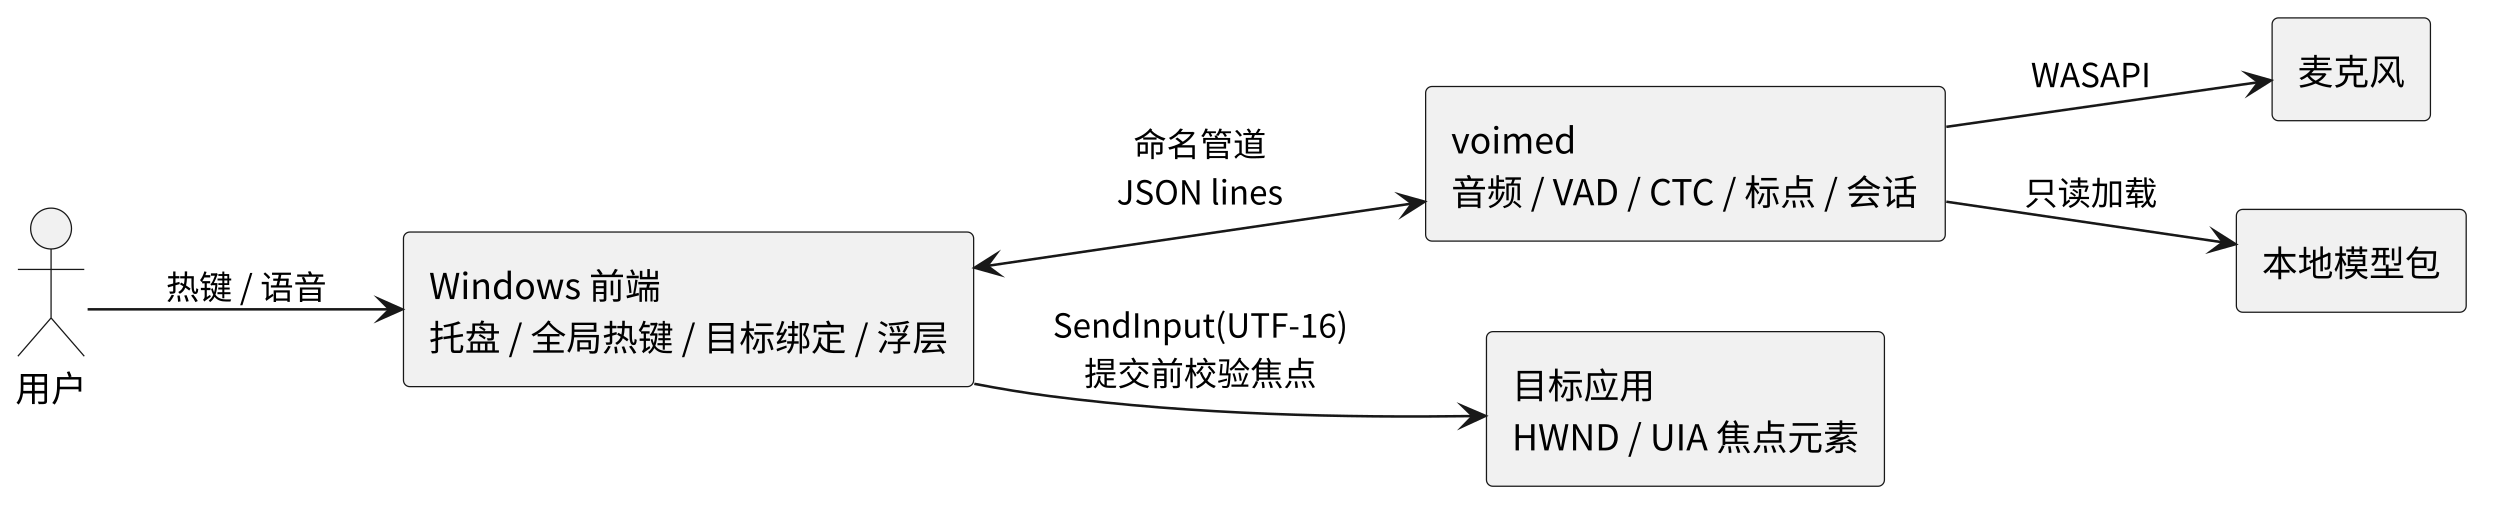
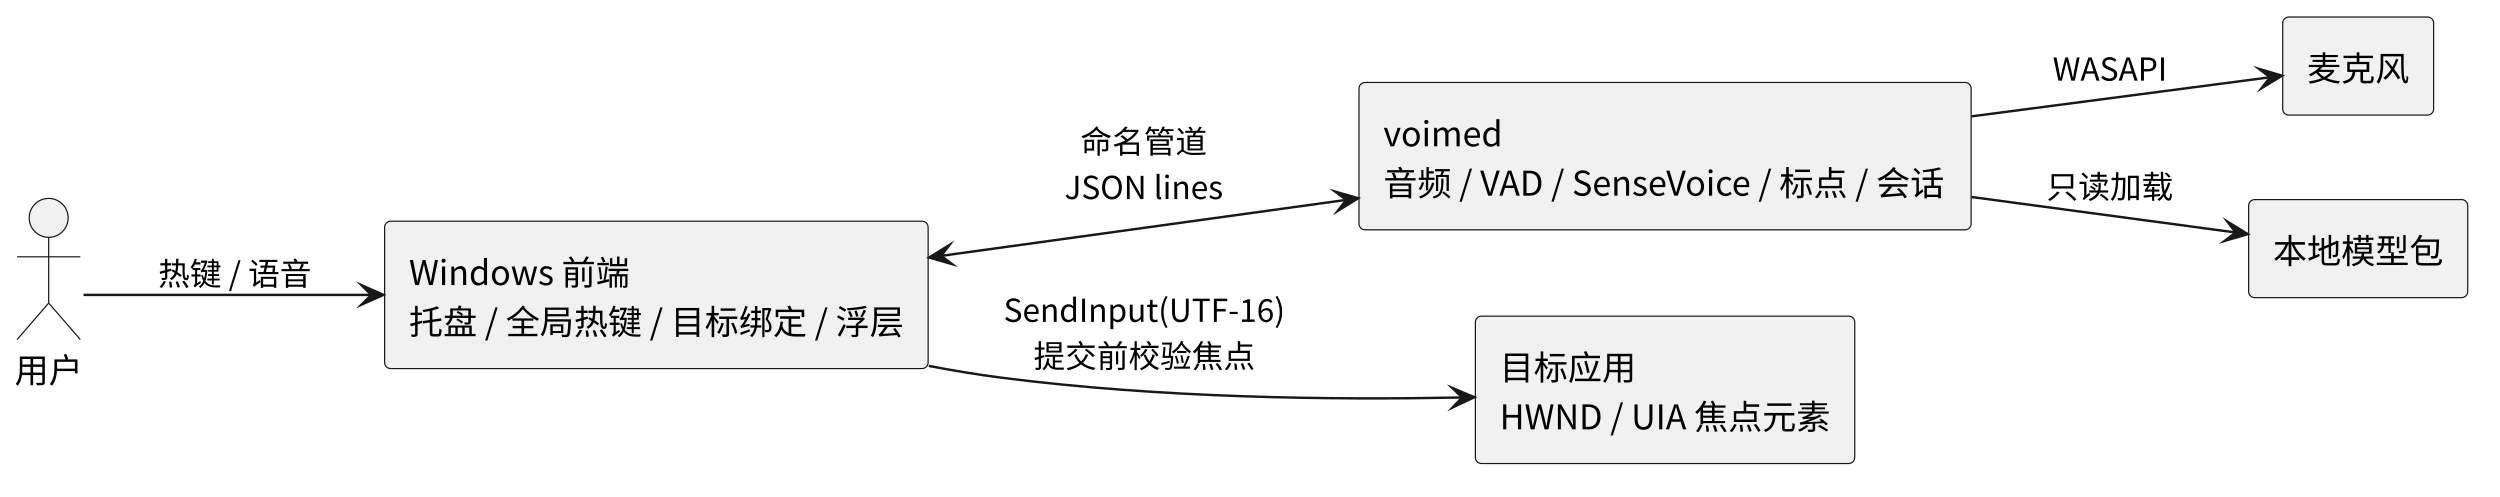
- <svg xmlns="http://www.w3.org/2000/svg" version="1.1" data-diagram-type="DESCRIPTION" style="width:979px;height:204px;background:#FFFFFF;" width="979px" height="204px" viewBox="0 0 979 204" zoomAndPan="magnify" preserveAspectRatio="none" contentStyleType="text/css">
+ <svg xmlns="http://www.w3.org/2000/svg" version="1.1" data-diagram-type="DESCRIPTION" style="width:1027px;height:204px;background:#FFFFFF;" width="1027px" height="204px" viewBox="0 0 1027 204" zoomAndPan="magnify" preserveAspectRatio="none" contentStyleType="text/css">
  <defs />
  <g font-family="sans-serif" lengthAdjust="spacing">
    <g class="entity" data-qualified-name="User" id="ent0001" data-source-line="6">
      <ellipse cx="20" cy="89.5" rx="8" ry="8" fill="#F1F1F1" style="stroke:#181818;stroke-width:0.5;" />
      <path d="M20,97.5 L20,124.5 M7,105.5 L33,105.5 M20,124.5 L7,139.5 M20,124.5 L33,139.5" style="stroke:#181818;stroke-width:0.5;" fill="none" />
      <text x="6" y="157.24" fill="#000" font-size="14" textLength="28" font-family="'Noto Sans CJK SC'">用户</text>
    </g>
    <g class="entity" data-qualified-name="Frontend" id="ent0002" data-source-line="7">
      <rect x="158" y="90.87" width="223.279" height="60.544" fill="#F1F1F1" style="stroke:#181818;stroke-width:0.5;" rx="2.5" ry="2.5" />
      <text x="168" y="117.11" fill="#000" font-size="14" textLength="90.762" font-family="'Noto Sans CJK SC'">Windows 前端</text>
      <text x="168" y="137.382" fill="#000" font-size="14" textLength="203.279" font-family="'Noto Sans CJK SC'">托盘 / 全局热键 / 目标绑定 / 浮层</text>
    </g>
    <g class="entity" data-qualified-name="Daemon" id="ent0003" data-source-line="8">
-       <rect x="558.28" y="33.87" width="203.483" height="60.544" fill="#F1F1F1" style="stroke:#181818;stroke-width:0.5;" rx="2.5" ry="2.5" />
+       <rect x="558.28" y="33.87" width="251.461" height="60.544" fill="#F1F1F1" style="stroke:#181818;stroke-width:0.5;" rx="2.5" ry="2.5" />
      <text x="568.28" y="60.11" fill="#000" font-size="14" textLength="49.028" font-family="'Noto Sans CJK SC'">voimed</text>
-       <text x="568.28" y="80.382" fill="#000" font-size="14" textLength="183.483" font-family="'Noto Sans CJK SC'">音频 / VAD / CTC / 标点 / 会话</text>
+       <text x="568.28" y="80.382" fill="#000" font-size="14" textLength="231.461" font-family="'Noto Sans CJK SC'">音频 / VAD / SenseVoice / 标点 / 会话</text>
    </g>
    <g class="entity" data-qualified-name="App" id="ent0004" data-source-line="9">
-       <rect x="582.1" y="129.87" width="155.841" height="60.544" fill="#F1F1F1" style="stroke:#181818;stroke-width:0.5;" rx="2.5" ry="2.5" />
-       <text x="592.1" y="156.11" fill="#000" font-size="14" textLength="56" font-family="'Noto Sans CJK SC'">目标应用</text>
-       <text x="592.1" y="176.382" fill="#000" font-size="14" textLength="135.841" font-family="'Noto Sans CJK SC'">HWND / UIA 焦点元素</text>
+       <rect x="606.09" y="129.87" width="155.841" height="60.544" fill="#F1F1F1" style="stroke:#181818;stroke-width:0.5;" rx="2.5" ry="2.5" />
+       <text x="616.09" y="156.11" fill="#000" font-size="14" textLength="56" font-family="'Noto Sans CJK SC'">目标应用</text>
+       <text x="616.09" y="176.382" fill="#000" font-size="14" textLength="135.841" font-family="'Noto Sans CJK SC'">HWND / UIA 焦点元素</text>
    </g>
    <g class="entity" data-qualified-name="Mic" id="ent0005" data-source-line="10">
-       <rect x="889.76" y="7" width="62" height="40.272" fill="#F1F1F1" style="stroke:#181818;stroke-width:0.5;" rx="2.5" ry="2.5" />
-       <text x="899.76" y="33.24" fill="#000" font-size="14" textLength="42" font-family="'Noto Sans CJK SC'">麦克风</text>
+       <rect x="937.74" y="7" width="62" height="40.272" fill="#F1F1F1" style="stroke:#181818;stroke-width:0.5;" rx="2.5" ry="2.5" />
+       <text x="947.74" y="33.24" fill="#000" font-size="14" textLength="42" font-family="'Noto Sans CJK SC'">麦克风</text>
    </g>
    <g class="entity" data-qualified-name="Models" id="ent0006" data-source-line="11">
-       <rect x="875.76" y="82" width="90" height="40.272" fill="#F1F1F1" style="stroke:#181818;stroke-width:0.5;" rx="2.5" ry="2.5" />
-       <text x="885.76" y="108.24" fill="#000" font-size="14" textLength="70" font-family="'Noto Sans CJK SC'">本地模型包</text>
+       <rect x="923.74" y="82" width="90" height="40.272" fill="#F1F1F1" style="stroke:#181818;stroke-width:0.5;" rx="2.5" ry="2.5" />
+       <text x="933.74" y="108.24" fill="#000" font-size="14" textLength="70" font-family="'Noto Sans CJK SC'">本地模型包</text>
    </g>
    <g class="link" data-entity-1="ent0001" data-entity-2="ent0002" id="lnk7" data-source-line="13" data-link-type="dependency">
      <path d="M34.31,121.14 C57.87,121.14 104.01,121.14 152.51,121.14" style="stroke:#181818;stroke-width:1;" fill="none" id="User-to-Frontend" />
      <polygon points="157.51,121.14,148.51,117.14,152.51,121.14,148.51,125.14,157.51,121.14" fill="#181818" style="stroke:#181818;stroke-width:1;stroke-linejoin:miter;stroke-miterlimit:10;" />
      <text x="65" y="117.22" fill="#000" font-size="13" textLength="62.92" font-family="'Noto Sans CJK SC'">热键 / 语音</text>
    </g>
    <g class="link" data-entity-1="ent0002" data-entity-2="ent0003" id="lnk8" data-source-line="14" data-link-type="dependency">
-       <path d="M386.617,104.114 C442.107,95.974 498.863,87.647 552.923,79.707" style="stroke:#181818;stroke-width:1;" fill="none" id="Frontend-Daemon" />
-       <polygon points="381.67,104.84,391.155,107.491,386.617,104.114,389.994,99.576,381.67,104.84" fill="#181818" style="stroke:#181818;stroke-width:1;stroke-linejoin:miter;stroke-miterlimit:10;" />
-       <polygon points="557.87,78.98,548.384,76.33,552.923,79.707,549.547,84.245,557.87,78.98" fill="#181818" style="stroke:#181818;stroke-width:1;stroke-linejoin:miter;stroke-miterlimit:10;" />
-       <text x="443.851" y="61.28" fill="#000" font-size="13" textLength="52" font-family="'Noto Sans CJK SC'">命名管道</text>
-       <text x="437.28" y="80.104" fill="#000" font-size="13" textLength="65.143" font-family="'Noto Sans CJK SC'">JSON lines</text>
+       <path d="M386.643,105.105 C441.033,97.585 496.827,89.875 552.977,82.115" style="stroke:#181818;stroke-width:1;" fill="none" id="Frontend-Daemon" />
+       <polygon points="381.69,105.79,391.153,108.52,386.643,105.105,390.057,100.595,381.69,105.79" fill="#181818" style="stroke:#181818;stroke-width:1;stroke-linejoin:miter;stroke-miterlimit:10;" />
+       <polygon points="557.93,81.43,548.467,78.7,552.977,82.115,549.562,86.624,557.93,81.43" fill="#181818" style="stroke:#181818;stroke-width:1;stroke-linejoin:miter;stroke-miterlimit:10;" />
+       <text x="443.851" y="62.94" fill="#000" font-size="13" textLength="52" font-family="'Noto Sans CJK SC'">命名管道</text>
+       <text x="437.28" y="81.764" fill="#000" font-size="13" textLength="65.143" font-family="'Noto Sans CJK SC'">JSON lines</text>
    </g>
    <g class="link" data-entity-1="ent0002" data-entity-2="ent0004" id="lnk9" data-source-line="15" data-link-type="dependency">
-       <path d="M381.54,150.3 C391.54,152.22 401.56,153.88 411.28,155.14 C468.02,162.48 527.67,163.608 576.7,162.938" style="stroke:#181818;stroke-width:1;" fill="none" id="Frontend-to-App" />
-       <polygon points="581.7,162.87,572.646,158.993,576.7,162.938,572.755,166.993,581.7,162.87" fill="#181818" style="stroke:#181818;stroke-width:1;stroke-linejoin:miter;stroke-miterlimit:10;" />
+       <path d="M381.54,150.32 C391.54,152.23 401.56,153.89 411.28,155.14 C476.45,163.51 546.121,164.358 600.671,163.288" style="stroke:#181818;stroke-width:1;" fill="none" id="Frontend-to-App" />
+       <polygon points="605.67,163.19,596.593,159.367,600.671,163.288,596.75,167.366,605.67,163.19" fill="#181818" style="stroke:#181818;stroke-width:1;stroke-linejoin:miter;stroke-miterlimit:10;" />
      <text x="412.28" y="132.22" fill="#000" font-size="13" textLength="115.596" font-family="'Noto Sans CJK SC'">SendInput(UTF-16)</text>
      <text x="424.578" y="151.044" fill="#000" font-size="13" textLength="91" font-family="'Noto Sans CJK SC'">提交前校验焦点</text>
    </g>
    <g class="link" data-entity-1="ent0003" data-entity-2="ent0005" id="lnk10" data-source-line="16" data-link-type="dependency">
-       <path d="M762.17,49.67 C807.67,43.17 853.11,36.668 884.38,32.198" style="stroke:#181818;stroke-width:1;" fill="none" id="Daemon-to-Mic" />
-       <polygon points="889.33,31.49,879.855,28.804,884.38,32.198,880.987,36.723,889.33,31.49" fill="#181818" style="stroke:#181818;stroke-width:1;stroke-linejoin:miter;stroke-miterlimit:10;" />
-       <text x="795.26" y="34.15" fill="#000" font-size="13" textLength="47.008" font-family="'Noto Sans CJK SC'">WASAPI</text>
+       <path d="M809.84,47.8 C857.03,41.63 901.752,35.768 932.502,31.748" style="stroke:#181818;stroke-width:1;" fill="none" id="Daemon-to-Mic" />
+       <polygon points="937.46,31.1,928.017,28.3,932.502,31.748,929.054,36.233,937.46,31.1" fill="#181818" style="stroke:#181818;stroke-width:1;stroke-linejoin:miter;stroke-miterlimit:10;" />
+       <text x="843.24" y="33.14" fill="#000" font-size="13" textLength="47.008" font-family="'Noto Sans CJK SC'">WASAPI</text>
    </g>
    <g class="link" data-entity-1="ent0003" data-entity-2="ent0006" id="lnk11" data-source-line="17" data-link-type="dependency">
-       <path d="M762.17,78.99 C801.43,84.76 839.393,90.333 870.503,94.903" style="stroke:#181818;stroke-width:1;" fill="none" id="Daemon-to-Models" />
-       <polygon points="875.45,95.63,867.127,90.364,870.503,94.903,865.964,98.279,875.45,95.63" fill="#181818" style="stroke:#181818;stroke-width:1;stroke-linejoin:miter;stroke-miterlimit:10;" />
-       <text x="792.76" y="80.36" fill="#000" font-size="13" textLength="52" font-family="'Noto Sans CJK SC'">只读加载</text>
+       <path d="M809.84,80.92 C850.37,86.36 887.795,91.393 918.425,95.513" style="stroke:#181818;stroke-width:1;" fill="none" id="Daemon-to-Models" />
+       <polygon points="923.38,96.18,914.994,91.016,918.425,95.513,913.927,98.945,923.38,96.18" fill="#181818" style="stroke:#181818;stroke-width:1;stroke-linejoin:miter;stroke-miterlimit:10;" />
+       <text x="840.74" y="81.49" fill="#000" font-size="13" textLength="52" font-family="'Noto Sans CJK SC'">只读加载</text>
    </g>
  </g>
</svg>
